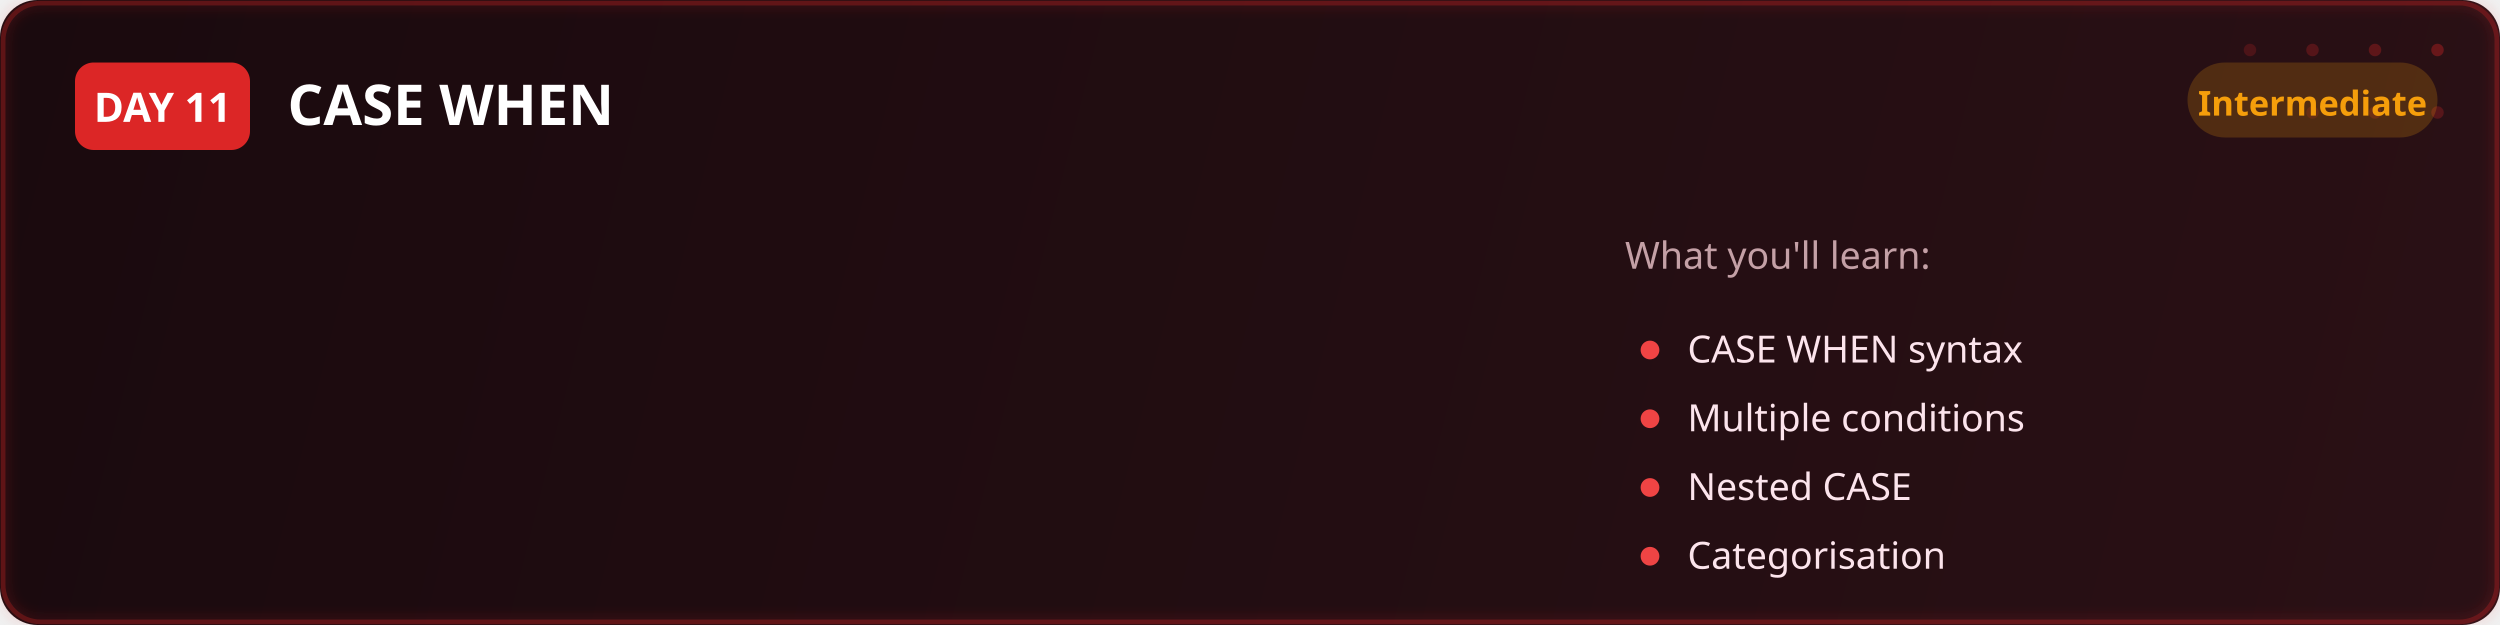
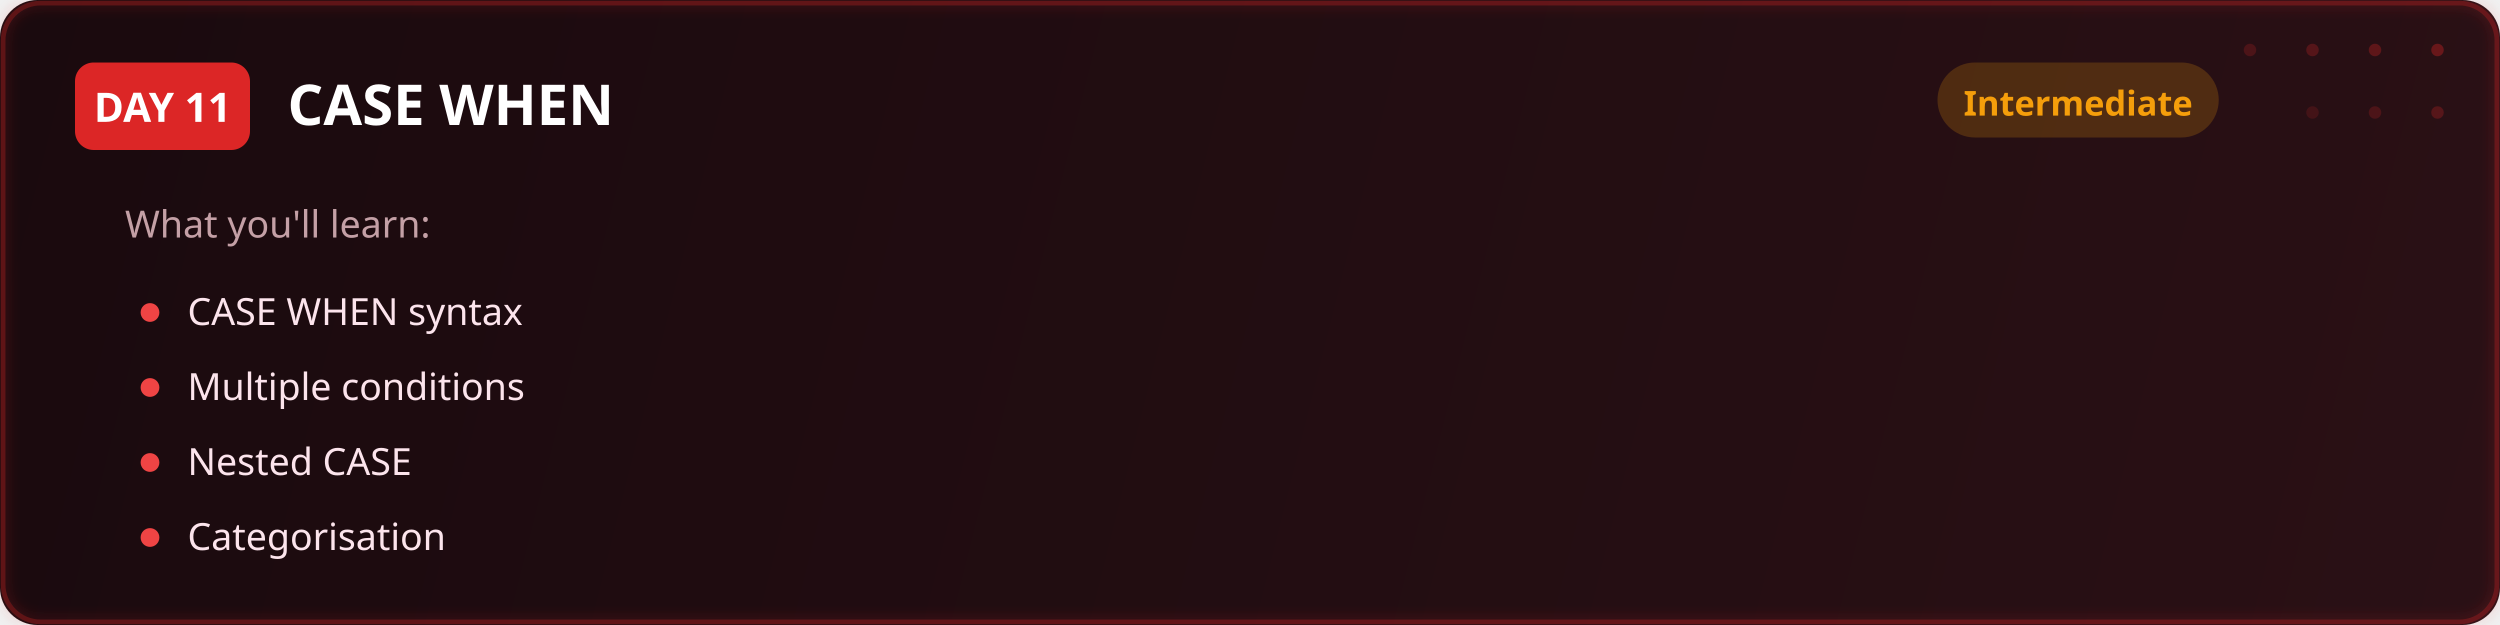
<svg xmlns="http://www.w3.org/2000/svg" viewBox="0 0 800 200" fill="none">
  <defs>
    <linearGradient id="bg" x1="0" y1="0" x2="800" y2="200" gradientUnits="userSpaceOnUse">
      <stop offset="0%" stop-color="#1a0a0e" />
      <stop offset="100%" stop-color="#2a1015" />
    </linearGradient>
    <filter id="glow">
      <feGaussianBlur stdDeviation="2" result="blur" />
      <feMerge>
        <feMergeNode in="blur" />
        <feMergeNode in="SourceGraphic" />
      </feMerge>
    </filter>
  </defs>
  <rect width="800" height="200" rx="12" fill="url(#bg)" />
  <rect x="1" y="1" width="798" height="198" rx="12" fill="none" stroke="#dc2626" stroke-width="1.5" opacity="0.35" filter="url(#glow)" />
  <circle cx="720" cy="16" r="2" fill="#dc2626" opacity="0.2" />
  <circle cx="740" cy="16" r="2" fill="#dc2626" opacity="0.25" />
  <circle cx="760" cy="16" r="2" fill="#dc2626" opacity="0.3" />
  <circle cx="780" cy="16" r="2" fill="#dc2626" opacity="0.35" />
  <circle cx="740" cy="36" r="2" fill="#dc2626" opacity="0.15" />
  <circle cx="760" cy="36" r="2" fill="#dc2626" opacity="0.2" />
  <circle cx="780" cy="36" r="2" fill="#dc2626" opacity="0.25" />
  <rect x="24" y="20" width="56" height="28" rx="6" fill="#dc2626" />
  <text x="52" y="39" font-family="Segoe UI, system-ui, sans-serif" font-size="13" font-weight="700" fill="#ffffff" text-anchor="middle">DAY 11</text>
  <text x="92" y="40" font-family="Segoe UI, system-ui, sans-serif" font-size="18" font-weight="700" fill="#ffffff">CASE WHEN</text>
-   <text x="520" y="86" font-family="Segoe UI, system-ui, sans-serif" font-size="12" fill="#c4a0a6">What you'll learn:</text>
-   <circle cx="528" cy="112" r="3" fill="#ef4444" />
-   <text x="540" y="116" font-family="Segoe UI, system-ui, sans-serif" font-size="12" fill="#fce4ec">CASE WHEN syntax</text>
-   <circle cx="528" cy="134" r="3" fill="#ef4444" />
-   <text x="540" y="138" font-family="Segoe UI, system-ui, sans-serif" font-size="12" fill="#fce4ec">Multiple conditions</text>
-   <circle cx="528" cy="156" r="3" fill="#ef4444" />
-   <text x="540" y="160" font-family="Segoe UI, system-ui, sans-serif" font-size="12" fill="#fce4ec">Nested CASE</text>
-   <circle cx="528" cy="178" r="3" fill="#ef4444" />
-   <text x="540" y="182" font-family="Segoe UI, system-ui, sans-serif" font-size="12" fill="#fce4ec">Categorisation</text>
-   <rect x="700" y="20" width="80" height="24" rx="12" fill="#f59e0b" opacity="0.2" />
-   <text x="740" y="37" font-family="Segoe UI, system-ui, sans-serif" font-size="11" font-weight="600" fill="#f59e0b" text-anchor="middle">Intermediate</text>
+   <rect x="620" y="20" width="90" height="24" rx="12" fill="#f59e0b" opacity="0.2" />
+   <text x="665" y="37" font-family="Segoe UI, system-ui, sans-serif" font-size="11" font-weight="600" fill="#f59e0b" text-anchor="middle">Intermediate</text>
+   <text x="40" y="76" font-family="Segoe UI, system-ui, sans-serif" font-size="12" fill="#c4a0a6">What you'll learn:</text>
+   <circle cx="48" cy="100" r="3" fill="#ef4444" />
+   <text x="60" y="104" font-family="Segoe UI, system-ui, sans-serif" font-size="12" fill="#fce4ec">CASE WHEN syntax</text>
+   <circle cx="48" cy="124" r="3" fill="#ef4444" />
+   <text x="60" y="128" font-family="Segoe UI, system-ui, sans-serif" font-size="12" fill="#fce4ec">Multiple conditions</text>
+   <circle cx="48" cy="148" r="3" fill="#ef4444" />
+   <text x="60" y="152" font-family="Segoe UI, system-ui, sans-serif" font-size="12" fill="#fce4ec">Nested CASE</text>
+   <circle cx="48" cy="172" r="3" fill="#ef4444" />
+   <text x="60" y="176" font-family="Segoe UI, system-ui, sans-serif" font-size="12" fill="#fce4ec">Categorisation</text>
</svg>
